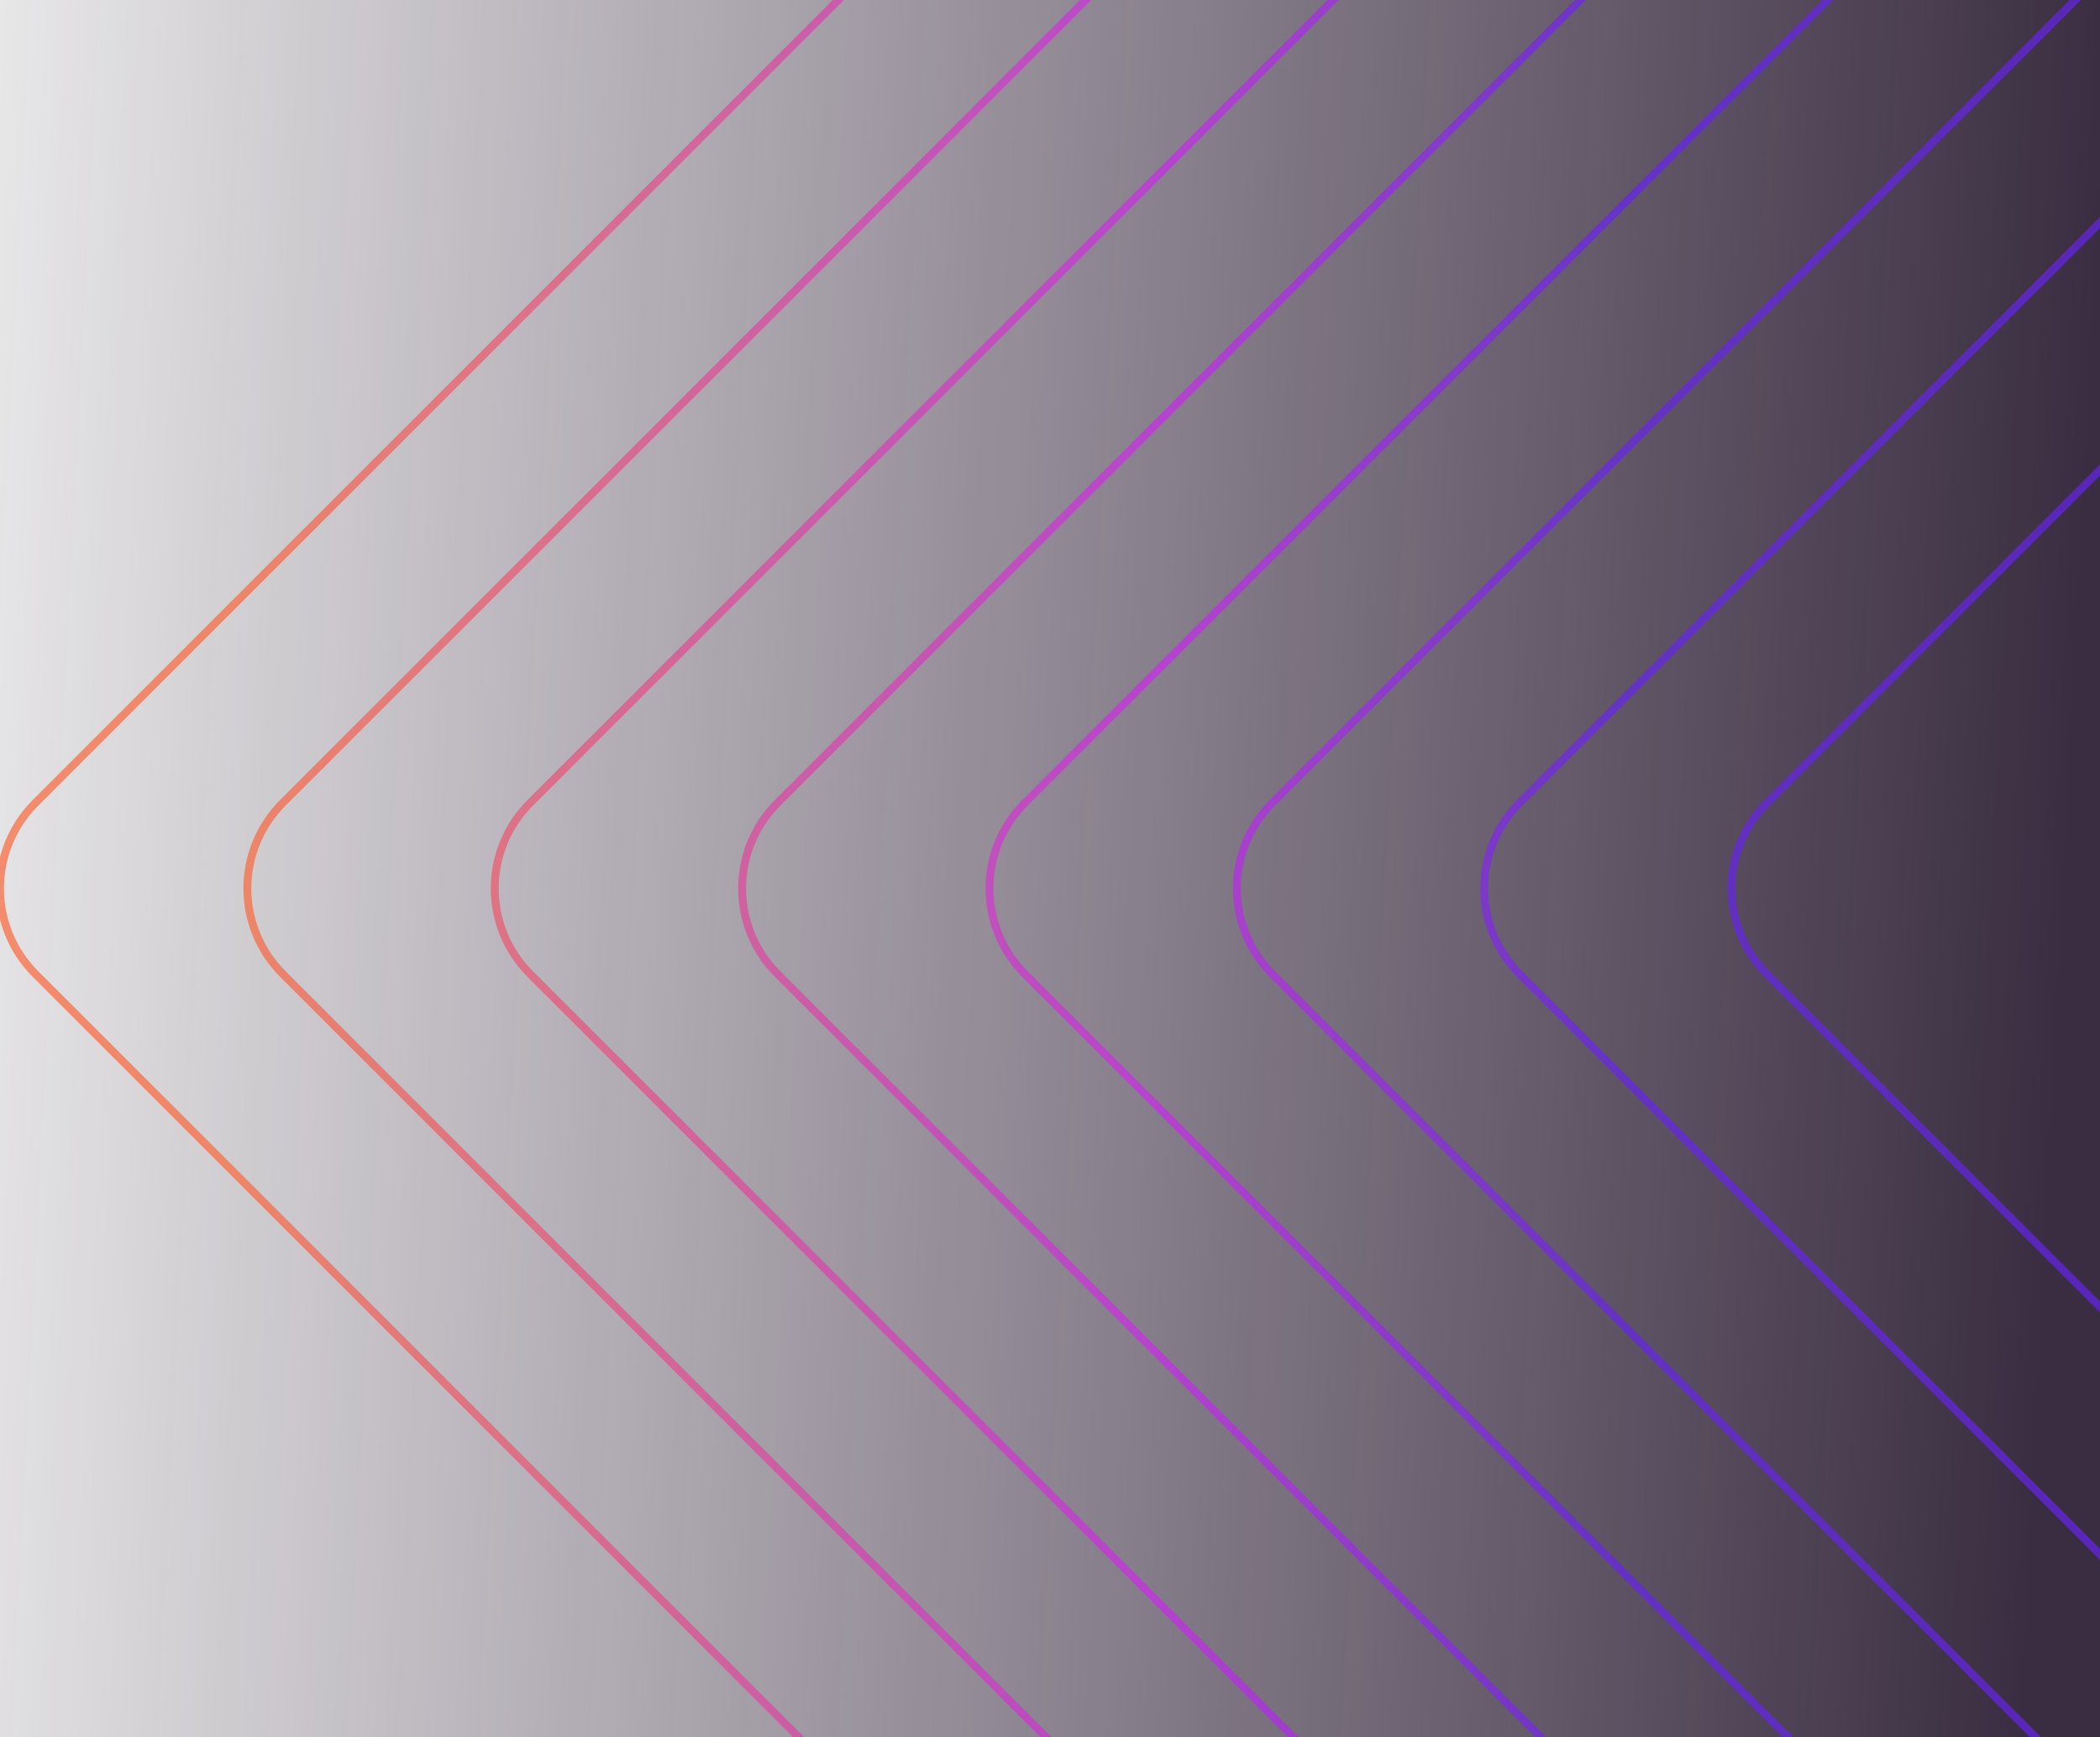
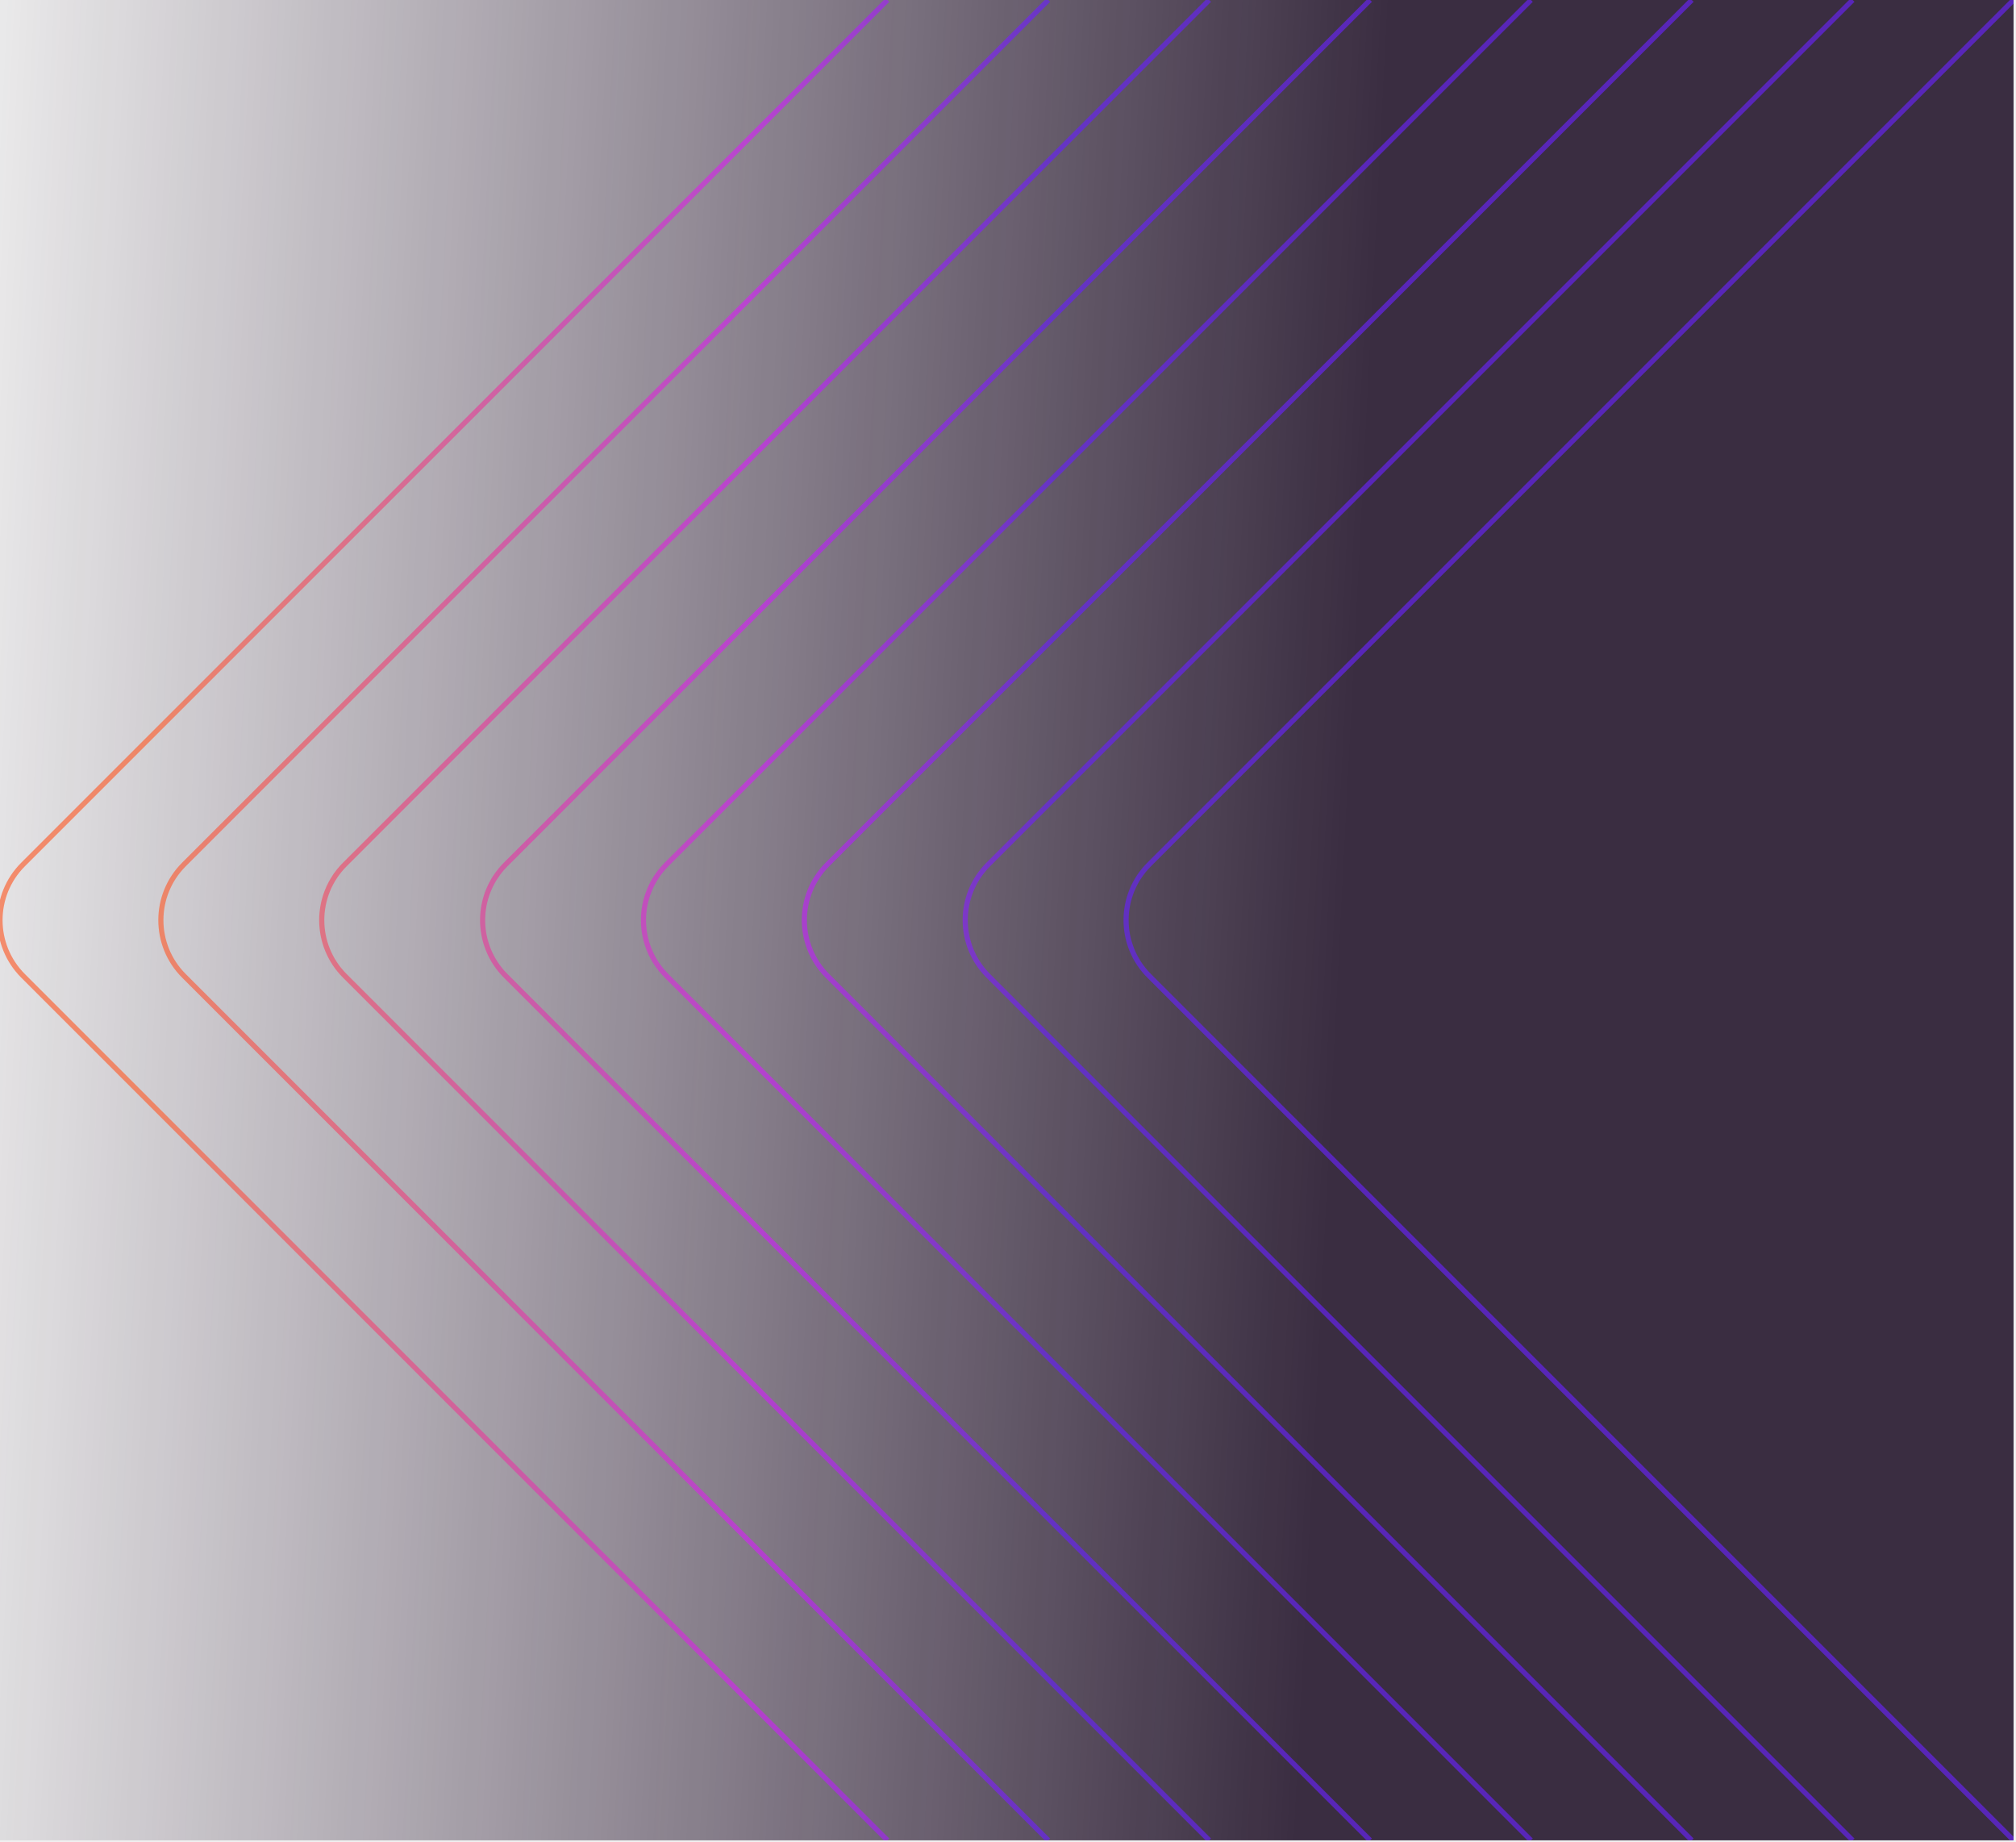
- <svg xmlns="http://www.w3.org/2000/svg" width="399" height="330" viewBox="0 0 399 330" fill="none">
-   <g clip-path="url(#clip0_396_88597)">
-     <rect width="588.284" height="537.622" transform="translate(0 -100)" fill="url(#paint0_linear_396_88597)" fill-opacity="0.86" />
-     <path d="M259.284 -100L6.737 152.548C-2.246 161.53 -2.246 176.093 6.737 185.075L259.284 437.622M306.284 -100L53.736 152.548C44.755 161.53 44.755 176.093 53.736 185.075L306.284 437.622M353.284 -100L100.737 152.548C91.754 161.53 91.754 176.093 100.737 185.075L353.284 437.622M400.284 -100L147.737 152.548C138.754 161.53 138.754 176.093 147.737 185.075L400.284 437.622M447.284 -100L194.737 152.548C185.754 161.53 185.754 176.093 194.737 185.075L447.284 437.622M541.284 -100L288.737 152.548C279.754 161.53 279.754 176.093 288.737 185.075L541.284 437.622M588.284 -100L335.737 152.548C326.754 161.53 326.754 176.093 335.737 185.075L588.284 437.622M494.284 -100L241.737 152.548C232.754 161.53 232.754 176.093 241.737 185.075L494.284 437.622" stroke="url(#paint1_linear_396_88597)" stroke-opacity="0.68" stroke-width="1.5" />
+ <svg xmlns="http://www.w3.org/2000/svg" width="589" height="538" viewBox="0 0 589 538" fill="none">
+   <g clip-path="url(#clip0_192_7422)">
+     <rect width="588.284" height="537.622" fill="url(#paint0_linear_192_7422)" fill-opacity="0.86" />
+     <path d="M259.284 0L6.737 252.548C-2.246 261.53 -2.246 276.093 6.737 285.075L259.284 537.622M306.284 0L53.736 252.548C44.755 261.53 44.755 276.093 53.736 285.075L306.284 537.622M353.284 0L100.737 252.548C91.754 261.53 91.754 276.093 100.737 285.075L353.284 537.622M400.284 0L147.737 252.548C138.754 261.53 138.754 276.093 147.737 285.075L400.284 537.622M447.284 0L194.737 252.548C185.754 261.53 185.754 276.093 194.737 285.075L447.284 537.622M541.284 0L288.737 252.548C279.754 261.53 279.754 276.093 288.737 285.075L541.284 537.622M588.284 0L335.737 252.548C326.754 261.53 326.754 276.093 335.737 285.075L588.284 537.622M494.284 0L241.737 252.548C232.754 261.53 232.754 276.093 241.737 285.075L494.284 537.622" stroke="url(#paint1_linear_192_7422)" stroke-opacity="0.68" stroke-width="1.5" />
  </g>
  <defs>
-     <linearGradient id="paint0_linear_396_88597" x1="429.5" y1="307.5" x2="-30.5" y2="284" gradientUnits="userSpaceOnUse">
+     <linearGradient id="paint0_linear_192_7422" x1="429.5" y1="307.5" x2="-30.5" y2="284" gradientUnits="userSpaceOnUse">
      <stop offset="0.083" stop-color="#1C0D24" />
      <stop offset="1" stop-color="#26132E" stop-opacity="0" />
    </linearGradient>
-     <linearGradient id="paint1_linear_396_88597" x1="-77.5" y1="169" x2="735.5" y2="169" gradientUnits="userSpaceOnUse">
+     <linearGradient id="paint1_linear_192_7422" x1="-77.5" y1="269" x2="735.5" y2="269" gradientUnits="userSpaceOnUse">
      <stop offset="0.151" stop-color="#FA6334" />
      <stop offset="0.365" stop-color="#CD27EE" />
      <stop offset="0.476" stop-color="#6523F0" />
    </linearGradient>
-     <clipPath id="clip0_396_88597">
-       <rect width="588.284" height="537.622" fill="white" transform="translate(0 -100)" />
+     <clipPath id="clip0_192_7422">
+       <rect width="588.284" height="537.622" fill="white" />
    </clipPath>
  </defs>
</svg>
